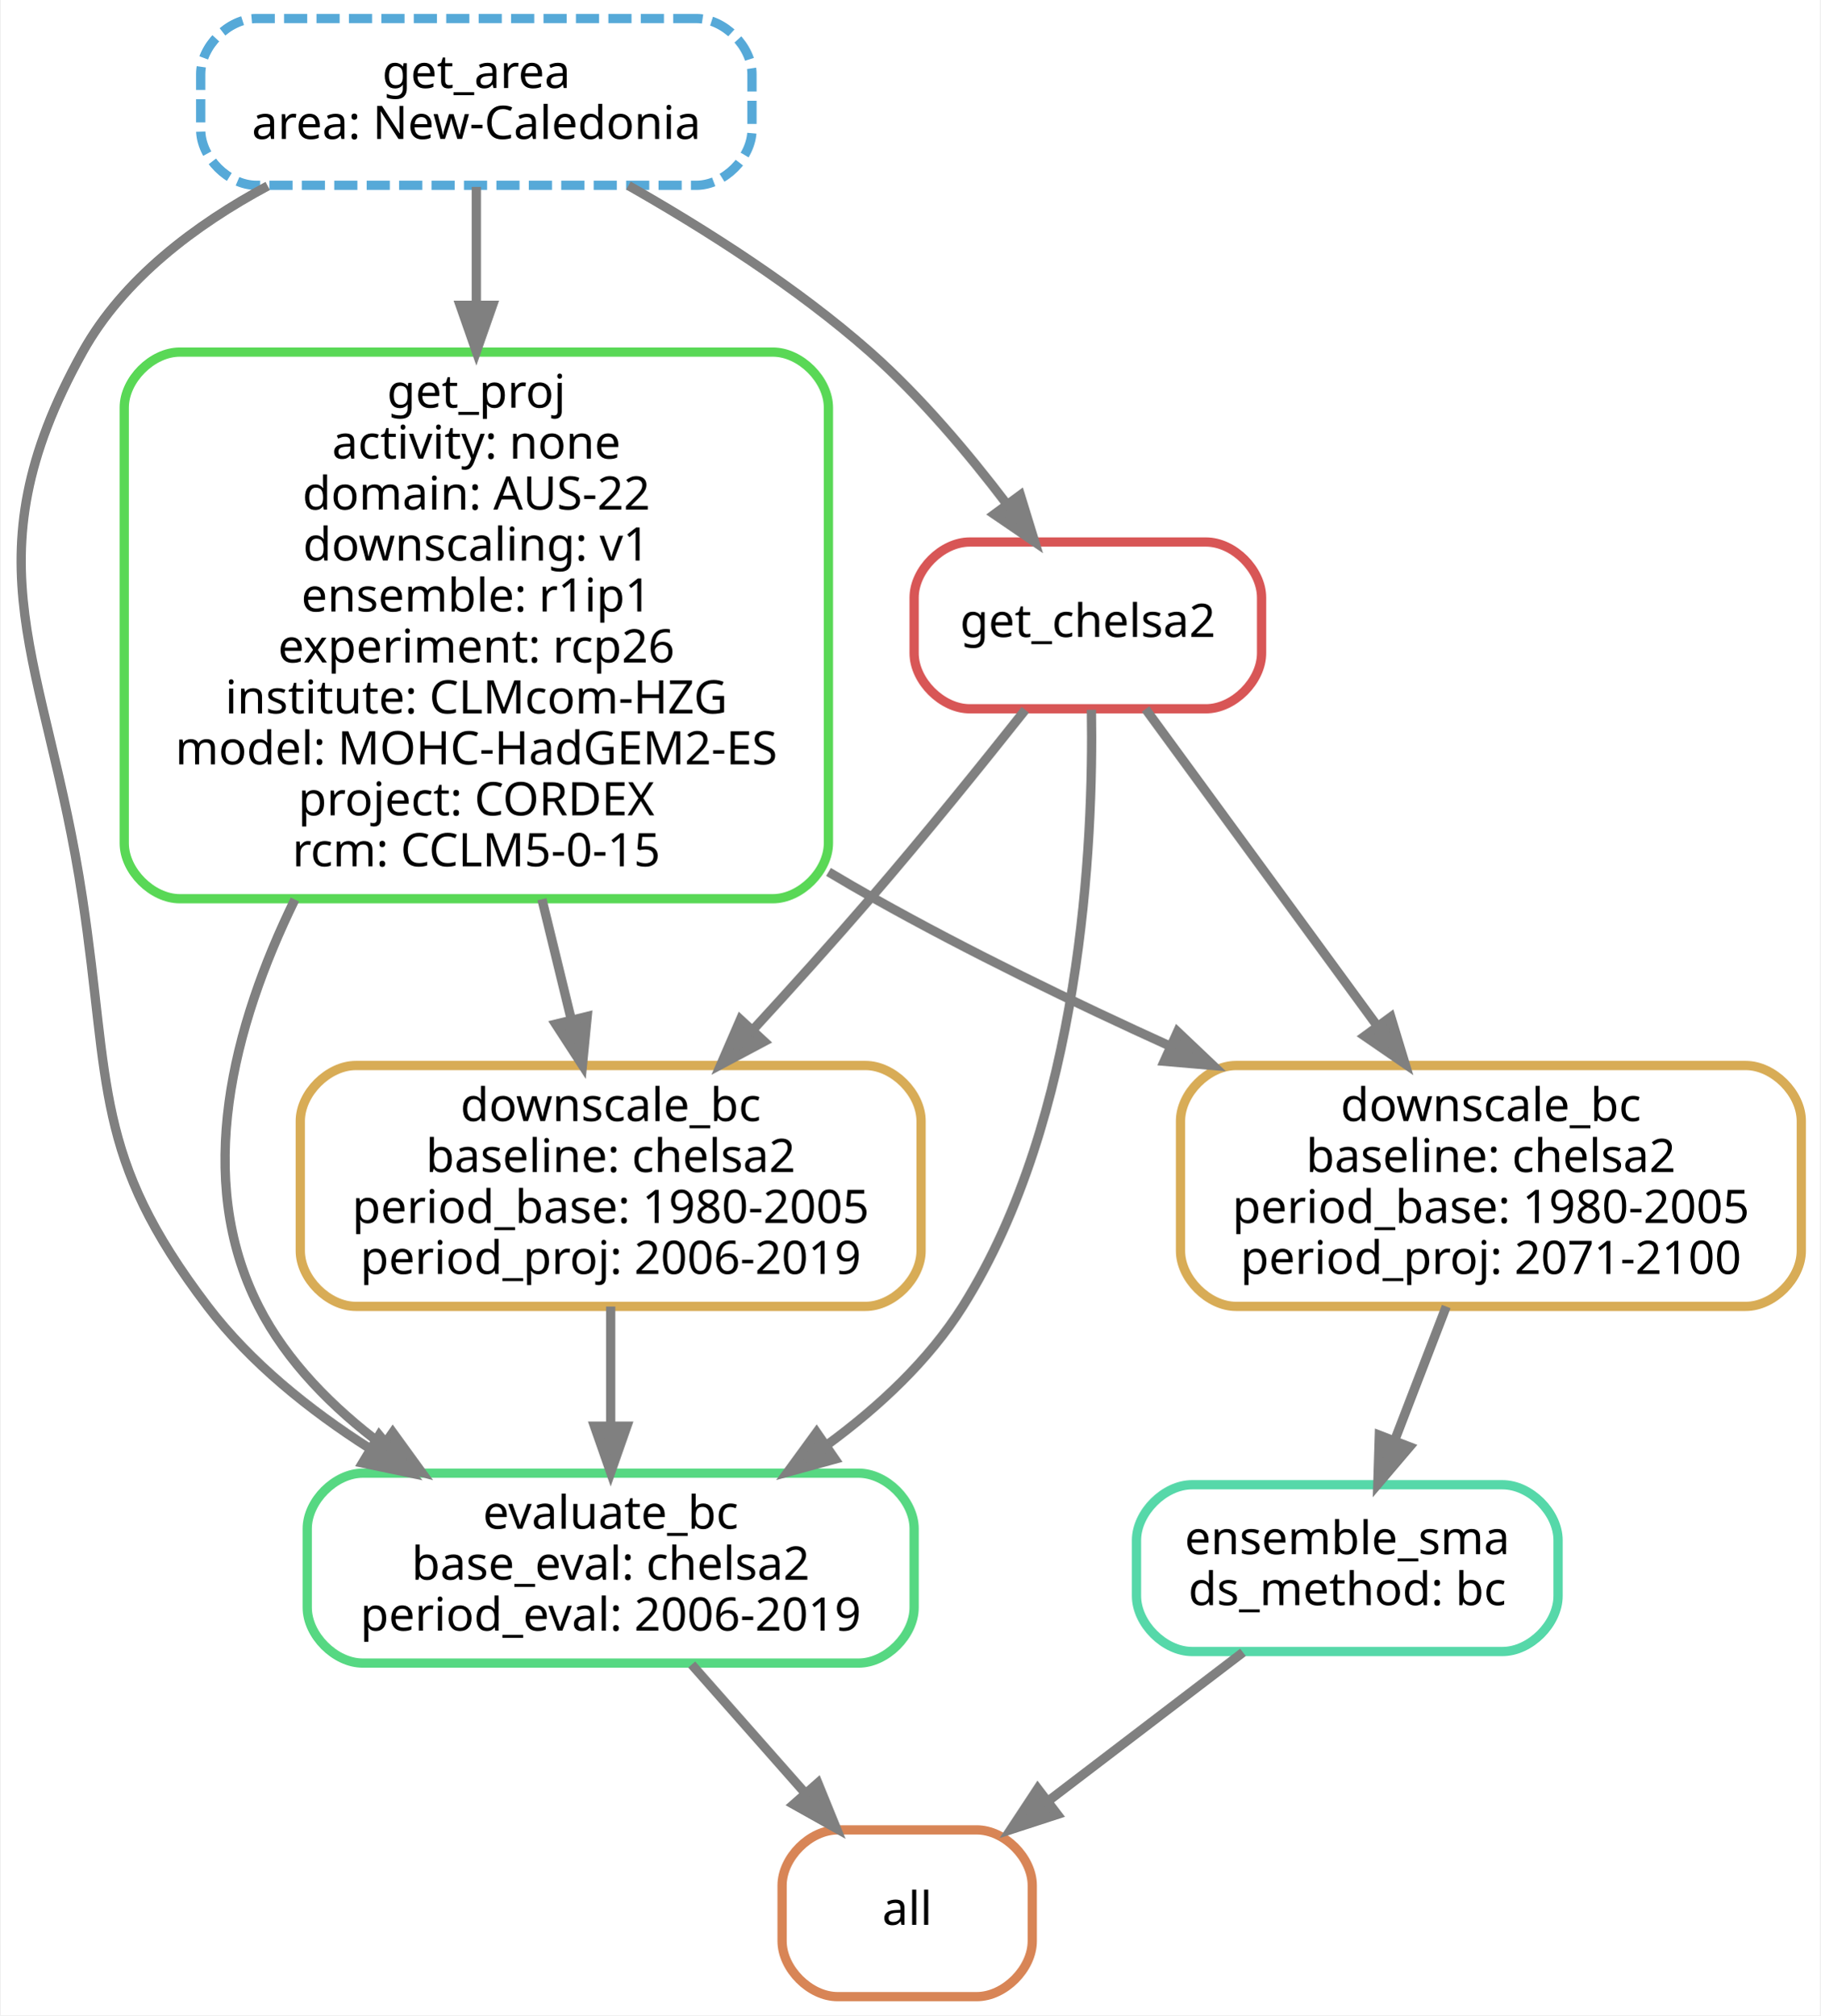
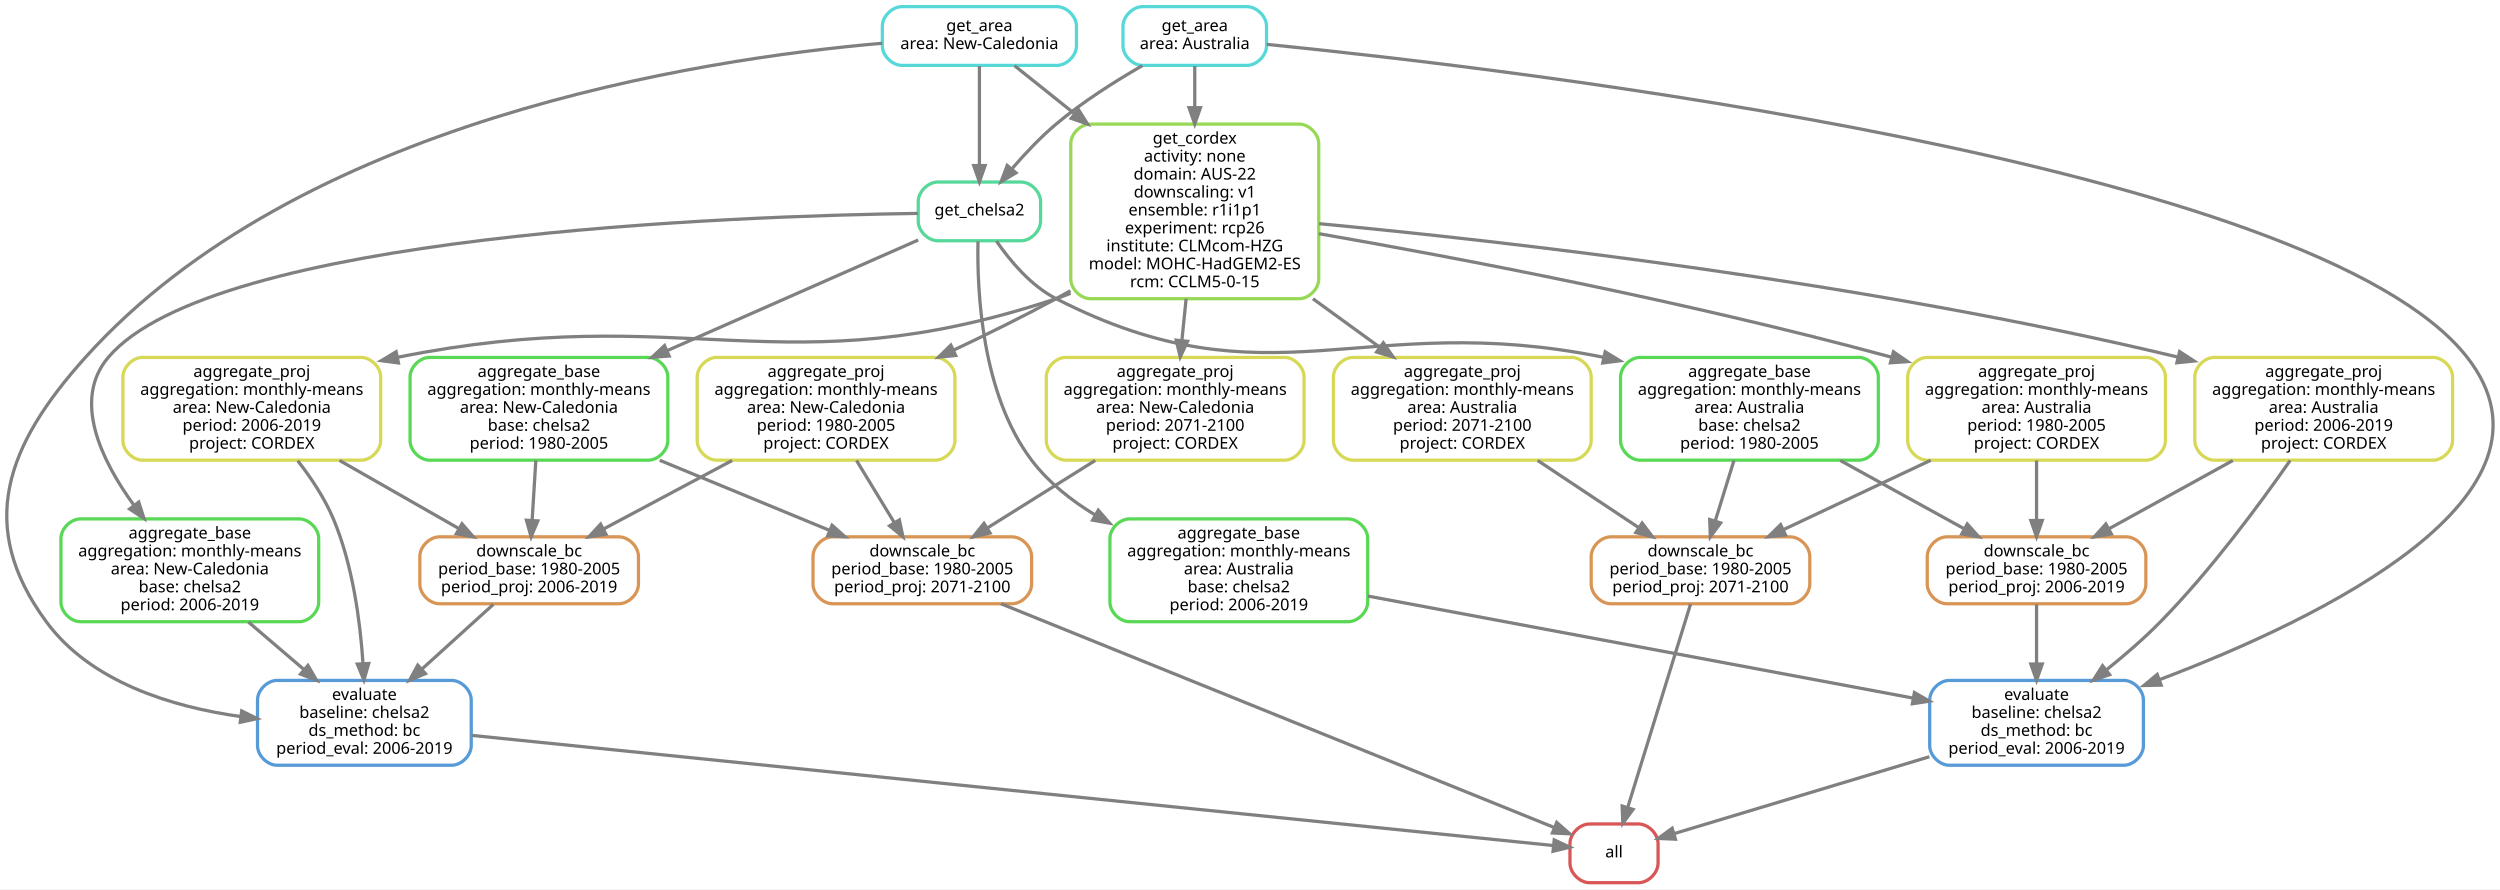
- <svg xmlns="http://www.w3.org/2000/svg" width="393pt" height="435pt" viewBox="0.00 0.00 392.63 435.00">
-   <g id="graph0" class="graph" transform="scale(1 1) rotate(0) translate(4 431)">
-     <polygon fill="white" stroke="transparent" points="-4,4 -4,-431 388.63,-431 388.63,4 -4,4" />
+ <svg xmlns="http://www.w3.org/2000/svg" width="1532pt" height="545pt" viewBox="0.00 0.00 1532.43 545.00">
+   <g id="graph0" class="graph" transform="scale(1 1) rotate(0) translate(4 541)">
+     <polygon fill="white" stroke="transparent" points="-4,4 -4,-541 1528.43,-541 1528.43,4 -4,4" />
    <g id="node1" class="node">
-       <path fill="none" stroke="#d88556" stroke-width="2" d="M206.63,-36C206.63,-36 176.63,-36 176.63,-36 170.63,-36 164.63,-30 164.63,-24 164.63,-24 164.63,-12 164.63,-12 164.63,-6 170.63,0 176.63,0 176.63,0 206.63,0 206.63,0 212.63,0 218.63,-6 218.63,-12 218.63,-12 218.63,-24 218.63,-24 218.63,-30 212.63,-36 206.63,-36" />
-       <text text-anchor="middle" x="191.63" y="-15.5" font-family="sans" font-size="10.00">all</text>
+       <path fill="none" stroke="#d85656" stroke-width="2" d="M1000.35,-36C1000.35,-36 970.35,-36 970.35,-36 964.35,-36 958.35,-30 958.35,-24 958.35,-24 958.35,-12 958.35,-12 958.35,-6 964.35,0 970.35,0 970.35,0 1000.35,0 1000.35,0 1006.35,0 1012.35,-6 1012.35,-12 1012.35,-12 1012.35,-24 1012.35,-24 1012.35,-30 1006.35,-36 1000.35,-36" />
+       <text text-anchor="middle" x="985.35" y="-15.5" font-family="sans" font-size="10.00">all</text>
    </g>
    <g id="node2" class="node">
-       <path fill="none" stroke="#56d882" stroke-width="2" d="M181.13,-113C181.13,-113 74.13,-113 74.13,-113 68.13,-113 62.13,-107 62.13,-101 62.13,-101 62.13,-84 62.13,-84 62.13,-78 68.13,-72 74.13,-72 74.13,-72 181.13,-72 181.13,-72 187.13,-72 193.13,-78 193.13,-84 193.13,-84 193.13,-101 193.13,-101 193.13,-107 187.13,-113 181.13,-113" />
-       <text text-anchor="middle" x="127.63" y="-101" font-family="sans" font-size="10.00">evaluate_bc</text>
-       <text text-anchor="middle" x="127.63" y="-90" font-family="sans" font-size="10.00">base_eval: chelsa2</text>
-       <text text-anchor="middle" x="127.63" y="-79" font-family="sans" font-size="10.00">period_eval: 2006-2019</text>
+       <path fill="none" stroke="#d89556" stroke-width="2" d="M616.35,-212C616.35,-212 506.35,-212 506.35,-212 500.35,-212 494.35,-206 494.35,-200 494.35,-200 494.35,-183 494.35,-183 494.35,-177 500.35,-171 506.35,-171 506.35,-171 616.35,-171 616.35,-171 622.35,-171 628.35,-177 628.35,-183 628.35,-183 628.35,-200 628.35,-200 628.35,-206 622.35,-212 616.35,-212" />
+       <text text-anchor="middle" x="561.35" y="-200" font-family="sans" font-size="10.00">downscale_bc</text>
+       <text text-anchor="middle" x="561.35" y="-189" font-family="sans" font-size="10.00">period_base: 1980-2005</text>
+       <text text-anchor="middle" x="561.35" y="-178" font-family="sans" font-size="10.00">period_proj: 2071-2100</text>
    </g>
    <g id="edge1" class="edge">
-       <path fill="none" stroke="grey" stroke-width="2" d="M145.12,-71.69C152.68,-63.13 161.6,-53.02 169.6,-43.95" />
-       <polygon fill="grey" stroke="grey" stroke-width="2" points="172.35,-46.13 176.34,-36.32 167.1,-41.5 172.35,-46.13" />
+       <path fill="none" stroke="grey" stroke-width="2" d="M609.58,-170.99C695.16,-136.38 871.79,-64.93 948.48,-33.92" />
+       <polygon fill="grey" stroke="grey" stroke-width="2" points="950.22,-36.98 958.18,-29.99 947.6,-30.5 950.22,-36.98" />
    </g>
    <g id="node3" class="node">
-       <path fill="none" stroke="#59d856" stroke-width="2" d="M162.63,-355C162.63,-355 34.63,-355 34.63,-355 28.63,-355 22.63,-349 22.63,-343 22.63,-343 22.63,-249 22.63,-249 22.63,-243 28.63,-237 34.63,-237 34.63,-237 162.63,-237 162.63,-237 168.63,-237 174.63,-243 174.63,-249 174.63,-249 174.63,-343 174.63,-343 174.63,-349 168.63,-355 162.63,-355" />
-       <text text-anchor="middle" x="98.63" y="-343" font-family="sans" font-size="10.00">get_proj</text>
-       <text text-anchor="middle" x="98.63" y="-332" font-family="sans" font-size="10.00">activity: none</text>
-       <text text-anchor="middle" x="98.63" y="-321" font-family="sans" font-size="10.00">domain: AUS-22</text>
-       <text text-anchor="middle" x="98.63" y="-310" font-family="sans" font-size="10.00">downscaling: v1</text>
-       <text text-anchor="middle" x="98.63" y="-299" font-family="sans" font-size="10.00">ensemble: r1ip1</text>
-       <text text-anchor="middle" x="98.63" y="-288" font-family="sans" font-size="10.00">experiment: rcp26</text>
-       <text text-anchor="middle" x="98.63" y="-277" font-family="sans" font-size="10.00">institute: CLMcom-HZG</text>
-       <text text-anchor="middle" x="98.63" y="-266" font-family="sans" font-size="10.00">model: MOHC-HadGEM2-ES</text>
-       <text text-anchor="middle" x="98.63" y="-255" font-family="sans" font-size="10.00">project: CORDEX</text>
-       <text text-anchor="middle" x="98.63" y="-244" font-family="sans" font-size="10.00">rcm: CCLM5-0-15</text>
+       <path fill="none" stroke="#d6d856" stroke-width="2" d="M783.35,-322C783.35,-322 649.35,-322 649.35,-322 643.35,-322 637.35,-316 637.35,-310 637.35,-310 637.35,-271 637.35,-271 637.35,-265 643.35,-259 649.35,-259 649.35,-259 783.35,-259 783.35,-259 789.35,-259 795.35,-265 795.35,-271 795.35,-271 795.35,-310 795.35,-310 795.35,-316 789.35,-322 783.35,-322" />
+       <text text-anchor="middle" x="716.35" y="-310" font-family="sans" font-size="10.00">aggregate_proj</text>
+       <text text-anchor="middle" x="716.35" y="-299" font-family="sans" font-size="10.00">aggregation: monthly-means</text>
+       <text text-anchor="middle" x="716.35" y="-288" font-family="sans" font-size="10.00">area: New-Caledonia</text>
+       <text text-anchor="middle" x="716.35" y="-277" font-family="sans" font-size="10.00">period: 2071-2100</text>
+       <text text-anchor="middle" x="716.35" y="-266" font-family="sans" font-size="10.00">project: CORDEX</text>
+     </g>
+     <g id="edge5" class="edge">
+       <path fill="none" stroke="grey" stroke-width="2" d="M667.31,-258.81C645.99,-245.46 621.33,-230.03 601.16,-217.41" />
+       <polygon fill="grey" stroke="grey" stroke-width="2" points="602.87,-214.35 592.53,-212.01 599.15,-220.28 602.87,-214.35" />
+     </g>
+     <g id="node4" class="node">
+       <path fill="none" stroke="#97d856" stroke-width="2" d="M792.35,-465C792.35,-465 664.35,-465 664.35,-465 658.35,-465 652.35,-459 652.35,-453 652.35,-453 652.35,-370 652.35,-370 652.35,-364 658.35,-358 664.35,-358 664.35,-358 792.35,-358 792.35,-358 798.35,-358 804.35,-364 804.35,-370 804.35,-370 804.35,-453 804.35,-453 804.35,-459 798.35,-465 792.35,-465" />
+       <text text-anchor="middle" x="728.35" y="-453" font-family="sans" font-size="10.00">get_cordex</text>
+       <text text-anchor="middle" x="728.35" y="-442" font-family="sans" font-size="10.00">activity: none</text>
+       <text text-anchor="middle" x="728.35" y="-431" font-family="sans" font-size="10.00">domain: AUS-22</text>
+       <text text-anchor="middle" x="728.35" y="-420" font-family="sans" font-size="10.00">downscaling: v1</text>
+       <text text-anchor="middle" x="728.35" y="-409" font-family="sans" font-size="10.00">ensemble: r1i1p1</text>
+       <text text-anchor="middle" x="728.35" y="-398" font-family="sans" font-size="10.00">experiment: rcp26</text>
+       <text text-anchor="middle" x="728.35" y="-387" font-family="sans" font-size="10.00">institute: CLMcom-HZG</text>
+       <text text-anchor="middle" x="728.35" y="-376" font-family="sans" font-size="10.00">model: MOHC-HadGEM2-ES</text>
+       <text text-anchor="middle" x="728.35" y="-365" font-family="sans" font-size="10.00">rcm: CCLM5-0-15</text>
+     </g>
+     <g id="edge8" class="edge">
+       <path fill="none" stroke="grey" stroke-width="2" d="M723.06,-357.96C722.19,-349.38 721.3,-340.6 720.47,-332.36" />
+       <polygon fill="grey" stroke="grey" stroke-width="2" points="723.94,-331.85 719.45,-322.25 716.98,-332.55 723.94,-331.85" />
+     </g>
+     <g id="node7" class="node">
+       <path fill="none" stroke="#d6d856" stroke-width="2" d="M569.35,-322C569.35,-322 435.35,-322 435.35,-322 429.35,-322 423.35,-316 423.35,-310 423.35,-310 423.35,-271 423.35,-271 423.35,-265 429.35,-259 435.35,-259 435.35,-259 569.35,-259 569.35,-259 575.35,-259 581.35,-265 581.35,-271 581.35,-271 581.35,-310 581.35,-310 581.35,-316 575.35,-322 569.35,-322" />
+       <text text-anchor="middle" x="502.35" y="-310" font-family="sans" font-size="10.00">aggregate_proj</text>
+       <text text-anchor="middle" x="502.35" y="-299" font-family="sans" font-size="10.00">aggregation: monthly-means</text>
+       <text text-anchor="middle" x="502.35" y="-288" font-family="sans" font-size="10.00">area: New-Caledonia</text>
+       <text text-anchor="middle" x="502.35" y="-277" font-family="sans" font-size="10.00">period: 1980-2005</text>
+       <text text-anchor="middle" x="502.35" y="-266" font-family="sans" font-size="10.00">project: CORDEX</text>
+     </g>
+     <g id="edge11" class="edge">
+       <path fill="none" stroke="grey" stroke-width="2" d="M652.14,-362.86C649.19,-361.2 646.25,-359.57 643.35,-358 623.25,-347.1 601.06,-336.15 580.34,-326.37" />
+       <polygon fill="grey" stroke="grey" stroke-width="2" points="581.8,-323.18 571.26,-322.11 578.83,-329.52 581.8,-323.18" />
+     </g>
+     <g id="node11" class="node">
+       <path fill="none" stroke="#d6d856" stroke-width="2" d="M959.35,-322C959.35,-322 825.35,-322 825.35,-322 819.35,-322 813.35,-316 813.35,-310 813.35,-310 813.35,-271 813.35,-271 813.35,-265 819.35,-259 825.35,-259 825.35,-259 959.35,-259 959.35,-259 965.35,-259 971.35,-265 971.35,-271 971.35,-271 971.35,-310 971.35,-310 971.35,-316 965.35,-322 959.35,-322" />
+       <text text-anchor="middle" x="892.35" y="-310" font-family="sans" font-size="10.00">aggregate_proj</text>
+       <text text-anchor="middle" x="892.35" y="-299" font-family="sans" font-size="10.00">aggregation: monthly-means</text>
+       <text text-anchor="middle" x="892.35" y="-288" font-family="sans" font-size="10.00">area: Australia</text>
+       <text text-anchor="middle" x="892.35" y="-277" font-family="sans" font-size="10.00">period: 2071-2100</text>
+       <text text-anchor="middle" x="892.35" y="-266" font-family="sans" font-size="10.00">project: CORDEX</text>
+     </g>
+     <g id="edge18" class="edge">
+       <path fill="none" stroke="grey" stroke-width="2" d="M800.76,-357.96C814.56,-347.95 828.72,-337.67 841.66,-328.28" />
+       <polygon fill="grey" stroke="grey" stroke-width="2" points="843.93,-330.96 849.97,-322.25 839.82,-325.29 843.93,-330.96" />
+     </g>
+     <g id="node12" class="node">
+       <path fill="none" stroke="#d6d856" stroke-width="2" d="M1311.35,-322C1311.35,-322 1177.35,-322 1177.35,-322 1171.35,-322 1165.35,-316 1165.35,-310 1165.35,-310 1165.35,-271 1165.35,-271 1165.35,-265 1171.35,-259 1177.35,-259 1177.35,-259 1311.35,-259 1311.35,-259 1317.35,-259 1323.35,-265 1323.35,-271 1323.35,-271 1323.35,-310 1323.35,-310 1323.35,-316 1317.35,-322 1311.35,-322" />
+       <text text-anchor="middle" x="1244.35" y="-310" font-family="sans" font-size="10.00">aggregate_proj</text>
+       <text text-anchor="middle" x="1244.35" y="-299" font-family="sans" font-size="10.00">aggregation: monthly-means</text>
+       <text text-anchor="middle" x="1244.35" y="-288" font-family="sans" font-size="10.00">area: Australia</text>
+       <text text-anchor="middle" x="1244.35" y="-277" font-family="sans" font-size="10.00">period: 1980-2005</text>
+       <text text-anchor="middle" x="1244.35" y="-266" font-family="sans" font-size="10.00">project: CORDEX</text>
+     </g>
+     <g id="edge19" class="edge">
+       <path fill="none" stroke="grey" stroke-width="2" d="M804.44,-397.85C888.39,-383.19 1027.45,-356.88 1155.38,-322.15" />
+       <polygon fill="grey" stroke="grey" stroke-width="2" points="1156.63,-325.44 1165.35,-319.42 1154.78,-318.69 1156.63,-325.44" />
+     </g>
+     <g id="node15" class="node">
+       <path fill="none" stroke="#d6d856" stroke-width="2" d="M217.35,-322C217.35,-322 83.35,-322 83.35,-322 77.35,-322 71.35,-316 71.35,-310 71.35,-310 71.35,-271 71.35,-271 71.35,-265 77.35,-259 83.35,-259 83.35,-259 217.35,-259 217.35,-259 223.35,-259 229.35,-265 229.35,-271 229.35,-271 229.35,-310 229.35,-310 229.35,-316 223.35,-322 217.35,-322" />
+       <text text-anchor="middle" x="150.35" y="-310" font-family="sans" font-size="10.00">aggregate_proj</text>
+       <text text-anchor="middle" x="150.35" y="-299" font-family="sans" font-size="10.00">aggregation: monthly-means</text>
+       <text text-anchor="middle" x="150.35" y="-288" font-family="sans" font-size="10.00">area: New-Caledonia</text>
+       <text text-anchor="middle" x="150.35" y="-277" font-family="sans" font-size="10.00">period: 2006-2019</text>
+       <text text-anchor="middle" x="150.35" y="-266" font-family="sans" font-size="10.00">project: CORDEX</text>
+     </g>
+     <g id="edge25" class="edge">
+       <path fill="none" stroke="grey" stroke-width="2" d="M652.24,-361.3C649.28,-360.09 646.32,-358.98 643.35,-358 474.97,-302.02 417.14,-357.78 239.65,-322.05" />
+       <polygon fill="grey" stroke="grey" stroke-width="2" points="240.23,-318.6 229.73,-319.99 238.81,-325.45 240.23,-318.6" />
+     </g>
+     <g id="node19" class="node">
+       <path fill="none" stroke="#d6d856" stroke-width="2" d="M1487.35,-322C1487.35,-322 1353.35,-322 1353.35,-322 1347.35,-322 1341.35,-316 1341.35,-310 1341.35,-310 1341.35,-271 1341.35,-271 1341.35,-265 1347.35,-259 1353.35,-259 1353.35,-259 1487.35,-259 1487.35,-259 1493.35,-259 1499.35,-265 1499.35,-271 1499.35,-271 1499.35,-310 1499.35,-310 1499.35,-316 1493.35,-322 1487.35,-322" />
+       <text text-anchor="middle" x="1420.35" y="-310" font-family="sans" font-size="10.00">aggregate_proj</text>
+       <text text-anchor="middle" x="1420.35" y="-299" font-family="sans" font-size="10.00">aggregation: monthly-means</text>
+       <text text-anchor="middle" x="1420.35" y="-288" font-family="sans" font-size="10.00">area: Australia</text>
+       <text text-anchor="middle" x="1420.35" y="-277" font-family="sans" font-size="10.00">period: 2006-2019</text>
+       <text text-anchor="middle" x="1420.35" y="-266" font-family="sans" font-size="10.00">project: CORDEX</text>
+     </g>
+     <g id="edge34" class="edge">
+       <path fill="none" stroke="grey" stroke-width="2" d="M804.56,-403.97C918.07,-393.23 1138.03,-368.48 1331.17,-322.14" />
+       <polygon fill="grey" stroke="grey" stroke-width="2" points="1332.03,-325.54 1340.93,-319.78 1330.39,-318.73 1332.03,-325.54" />
+     </g>
+     <g id="node5" class="node">
+       <path fill="none" stroke="#56d8d8" stroke-width="2" d="M643.85,-537C643.85,-537 548.85,-537 548.85,-537 542.85,-537 536.85,-531 536.85,-525 536.85,-525 536.85,-513 536.85,-513 536.85,-507 542.85,-501 548.85,-501 548.85,-501 643.85,-501 643.85,-501 649.85,-501 655.85,-507 655.85,-513 655.85,-513 655.85,-525 655.85,-525 655.85,-531 649.85,-537 643.85,-537" />
+       <text text-anchor="middle" x="596.35" y="-522" font-family="sans" font-size="10.00">get_area</text>
+       <text text-anchor="middle" x="596.35" y="-511" font-family="sans" font-size="10.00">area: New-Caledonia</text>
+     </g>
+     <g id="edge9" class="edge">
+       <path fill="none" stroke="grey" stroke-width="2" d="M617.86,-500.81C628.18,-492.57 641.21,-482.15 654.68,-471.38" />
+       <polygon fill="grey" stroke="grey" stroke-width="2" points="657.02,-473.99 662.65,-465.02 652.65,-468.52 657.02,-473.99" />
+     </g>
+     <g id="node9" class="node">
+       <path fill="none" stroke="#56d89a" stroke-width="2" d="M621.85,-429.5C621.85,-429.5 570.85,-429.5 570.85,-429.5 564.85,-429.5 558.85,-423.5 558.85,-417.5 558.85,-417.5 558.85,-405.5 558.85,-405.5 558.85,-399.5 564.85,-393.5 570.85,-393.5 570.85,-393.5 621.85,-393.5 621.85,-393.5 627.85,-393.5 633.85,-399.5 633.85,-405.5 633.85,-405.5 633.85,-417.5 633.85,-417.5 633.85,-423.5 627.85,-429.5 621.85,-429.5" />
+       <text text-anchor="middle" x="596.35" y="-409" font-family="sans" font-size="10.00">get_chelsa2</text>
+     </g>
+     <g id="edge13" class="edge">
+       <path fill="none" stroke="grey" stroke-width="2" d="M596.35,-500.58C596.35,-484.06 596.35,-459 596.35,-439.82" />
+       <polygon fill="grey" stroke="grey" stroke-width="2" points="599.85,-439.6 596.35,-429.6 592.85,-439.6 599.85,-439.6" />
+     </g>
+     <g id="node14" class="node">
+       <path fill="none" stroke="#569ad8" stroke-width="2" d="M272.85,-124C272.85,-124 165.85,-124 165.85,-124 159.85,-124 153.85,-118 153.85,-112 153.85,-112 153.85,-84 153.85,-84 153.85,-78 159.85,-72 165.85,-72 165.85,-72 272.85,-72 272.85,-72 278.85,-72 284.85,-78 284.85,-84 284.85,-84 284.85,-112 284.85,-112 284.85,-118 278.85,-124 272.85,-124" />
+       <text text-anchor="middle" x="219.35" y="-112" font-family="sans" font-size="10.00">evaluate</text>
+       <text text-anchor="middle" x="219.35" y="-101" font-family="sans" font-size="10.00">baseline: chelsa2</text>
+       <text text-anchor="middle" x="219.35" y="-90" font-family="sans" font-size="10.00">ds_method: bc</text>
+       <text text-anchor="middle" x="219.35" y="-79" font-family="sans" font-size="10.00">period_eval: 2006-2019</text>
+     </g>
+     <g id="edge24" class="edge">
+       <path fill="none" stroke="grey" stroke-width="2" d="M536.82,-514.57C424.01,-504.76 178.77,-466.98 48.35,-322 -0.32,-267.89 -18.75,-218.65 24.35,-160 51.58,-122.95 101.22,-107.78 143.6,-101.83" />
+       <polygon fill="grey" stroke="grey" stroke-width="2" points="144.15,-105.29 153.64,-100.58 143.28,-98.35 144.15,-105.29" />
+     </g>
+     <g id="node6" class="node">
+       <path fill="none" stroke="#56d8d8" stroke-width="2" d="M760.35,-537C760.35,-537 696.35,-537 696.35,-537 690.35,-537 684.35,-531 684.35,-525 684.35,-525 684.35,-513 684.35,-513 684.35,-507 690.35,-501 696.35,-501 696.35,-501 760.35,-501 760.35,-501 766.35,-501 772.35,-507 772.35,-513 772.35,-513 772.35,-525 772.35,-525 772.35,-531 766.35,-537 760.35,-537" />
+       <text text-anchor="middle" x="728.35" y="-522" font-family="sans" font-size="10.00">get_area</text>
+       <text text-anchor="middle" x="728.35" y="-511" font-family="sans" font-size="10.00">area: Australia</text>
+     </g>
+     <g id="edge10" class="edge">
+       <path fill="none" stroke="grey" stroke-width="2" d="M728.35,-500.58C728.35,-493.36 728.35,-484.5 728.35,-475.22" />
+       <polygon fill="grey" stroke="grey" stroke-width="2" points="731.85,-475.04 728.35,-465.04 724.85,-475.04 731.85,-475.04" />
+     </g>
+     <g id="edge14" class="edge">
+       <path fill="none" stroke="grey" stroke-width="2" d="M696.22,-500.86C679.66,-491.33 659.59,-478.65 643.35,-465 633.65,-456.84 624.1,-446.68 616.17,-437.48" />
+       <polygon fill="grey" stroke="grey" stroke-width="2" points="618.76,-435.13 609.65,-429.72 613.4,-439.63 618.76,-435.13" />
+     </g>
+     <g id="node18" class="node">
+       <path fill="none" stroke="#569ad8" stroke-width="2" d="M1297.85,-124C1297.85,-124 1190.85,-124 1190.85,-124 1184.85,-124 1178.85,-118 1178.85,-112 1178.85,-112 1178.85,-84 1178.85,-84 1178.85,-78 1184.85,-72 1190.85,-72 1190.85,-72 1297.85,-72 1297.85,-72 1303.85,-72 1309.85,-78 1309.85,-84 1309.85,-84 1309.85,-112 1309.85,-112 1309.85,-118 1303.85,-124 1297.85,-124" />
+       <text text-anchor="middle" x="1244.35" y="-112" font-family="sans" font-size="10.00">evaluate</text>
+       <text text-anchor="middle" x="1244.35" y="-101" font-family="sans" font-size="10.00">baseline: chelsa2</text>
+       <text text-anchor="middle" x="1244.35" y="-90" font-family="sans" font-size="10.00">ds_method: bc</text>
+       <text text-anchor="middle" x="1244.35" y="-79" font-family="sans" font-size="10.00">period_eval: 2006-2019</text>
+     </g>
+     <g id="edge33" class="edge">
+       <path fill="none" stroke="grey" stroke-width="2" d="M772.48,-513.88C923.51,-498.76 1415.57,-440.98 1508.35,-322 1574.38,-237.32 1419.05,-162.05 1319.6,-124.42" />
+       <polygon fill="grey" stroke="grey" stroke-width="2" points="1320.75,-121.11 1310.16,-120.89 1318.3,-127.67 1320.75,-121.11" />
+     </g>
+     <g id="edge6" class="edge">
+       <path fill="none" stroke="grey" stroke-width="2" d="M521.02,-258.81C528.45,-246.6 536.93,-232.65 544.2,-220.7" />
+       <polygon fill="grey" stroke="grey" stroke-width="2" points="547.28,-222.38 549.48,-212.01 541.3,-218.74 547.28,-222.38" />
+     </g>
+     <g id="node17" class="node">
+       <path fill="none" stroke="#d89556" stroke-width="2" d="M375.35,-212C375.35,-212 265.35,-212 265.35,-212 259.35,-212 253.35,-206 253.35,-200 253.35,-200 253.35,-183 253.35,-183 253.35,-177 259.35,-171 265.35,-171 265.35,-171 375.35,-171 375.35,-171 381.35,-171 387.35,-177 387.35,-183 387.35,-183 387.35,-200 387.35,-200 387.35,-206 381.35,-212 375.35,-212" />
+       <text text-anchor="middle" x="320.35" y="-200" font-family="sans" font-size="10.00">downscale_bc</text>
+       <text text-anchor="middle" x="320.35" y="-189" font-family="sans" font-size="10.00">period_base: 1980-2005</text>
+       <text text-anchor="middle" x="320.35" y="-178" font-family="sans" font-size="10.00">period_proj: 2006-2019</text>
+     </g>
+     <g id="edge28" class="edge">
+       <path fill="none" stroke="grey" stroke-width="2" d="M444.77,-258.81C419.28,-245.22 389.73,-229.48 365.83,-216.74" />
+       <polygon fill="grey" stroke="grey" stroke-width="2" points="367.44,-213.63 356.96,-212.01 364.14,-219.8 367.44,-213.63" />
+     </g>
+     <g id="node8" class="node">
+       <path fill="none" stroke="#59d856" stroke-width="2" d="M393.35,-322C393.35,-322 259.35,-322 259.35,-322 253.35,-322 247.35,-316 247.35,-310 247.35,-310 247.35,-271 247.35,-271 247.35,-265 253.35,-259 259.35,-259 259.35,-259 393.35,-259 393.35,-259 399.35,-259 405.35,-265 405.35,-271 405.35,-271 405.35,-310 405.35,-310 405.35,-316 399.35,-322 393.35,-322" />
+       <text text-anchor="middle" x="326.35" y="-310" font-family="sans" font-size="10.00">aggregate_base</text>
+       <text text-anchor="middle" x="326.35" y="-299" font-family="sans" font-size="10.00">aggregation: monthly-means</text>
+       <text text-anchor="middle" x="326.35" y="-288" font-family="sans" font-size="10.00">area: New-Caledonia</text>
+       <text text-anchor="middle" x="326.35" y="-277" font-family="sans" font-size="10.00">base: chelsa2</text>
+       <text text-anchor="middle" x="326.35" y="-266" font-family="sans" font-size="10.00">period: 1980-2005</text>
+     </g>
+     <g id="edge7" class="edge">
+       <path fill="none" stroke="grey" stroke-width="2" d="M400.39,-258.94C434.04,-245.05 473.23,-228.88 504.51,-215.96" />
+       <polygon fill="grey" stroke="grey" stroke-width="2" points="506.04,-219.12 513.95,-212.07 503.37,-212.65 506.04,-219.12" />
+     </g>
+     <g id="edge29" class="edge">
+       <path fill="none" stroke="grey" stroke-width="2" d="M324.45,-258.81C323.73,-247.08 322.9,-233.74 322.18,-222.11" />
+       <polygon fill="grey" stroke="grey" stroke-width="2" points="325.67,-221.78 321.56,-212.01 318.68,-222.21 325.67,-221.78" />
+     </g>
+     <g id="edge12" class="edge">
+       <path fill="none" stroke="grey" stroke-width="2" d="M558.81,-393.95C519.18,-376.49 455.57,-348.45 404.9,-326.12" />
+       <polygon fill="grey" stroke="grey" stroke-width="2" points="406.16,-322.85 395.59,-322.02 403.33,-329.25 406.16,-322.85" />
+     </g>
+     <g id="node13" class="node">
+       <path fill="none" stroke="#59d856" stroke-width="2" d="M1135.35,-322C1135.35,-322 1001.35,-322 1001.35,-322 995.35,-322 989.35,-316 989.35,-310 989.35,-310 989.35,-271 989.35,-271 989.35,-265 995.35,-259 1001.35,-259 1001.35,-259 1135.35,-259 1135.35,-259 1141.35,-259 1147.35,-265 1147.35,-271 1147.35,-271 1147.35,-310 1147.35,-310 1147.35,-316 1141.35,-322 1135.35,-322" />
+       <text text-anchor="middle" x="1068.35" y="-310" font-family="sans" font-size="10.00">aggregate_base</text>
+       <text text-anchor="middle" x="1068.35" y="-299" font-family="sans" font-size="10.00">aggregation: monthly-means</text>
+       <text text-anchor="middle" x="1068.35" y="-288" font-family="sans" font-size="10.00">area: Australia</text>
+       <text text-anchor="middle" x="1068.35" y="-277" font-family="sans" font-size="10.00">base: chelsa2</text>
+       <text text-anchor="middle" x="1068.35" y="-266" font-family="sans" font-size="10.00">period: 1980-2005</text>
+     </g>
+     <g id="edge20" class="edge">
+       <path fill="none" stroke="grey" stroke-width="2" d="M606.82,-393.25C615.12,-381.21 627.89,-365.92 643.35,-358 774.53,-290.79 830.91,-352.12 979.07,-322.04" />
+       <polygon fill="grey" stroke="grey" stroke-width="2" points="979.92,-325.44 988.96,-319.92 978.45,-318.59 979.92,-325.44" />
+     </g>
+     <g id="node16" class="node">
+       <path fill="none" stroke="#59d856" stroke-width="2" d="M179.35,-223C179.35,-223 45.35,-223 45.35,-223 39.35,-223 33.35,-217 33.35,-211 33.35,-211 33.35,-172 33.35,-172 33.35,-166 39.35,-160 45.35,-160 45.35,-160 179.35,-160 179.35,-160 185.35,-160 191.35,-166 191.35,-172 191.35,-172 191.35,-211 191.35,-211 191.35,-217 185.35,-223 179.35,-223" />
+       <text text-anchor="middle" x="112.35" y="-211" font-family="sans" font-size="10.00">aggregate_base</text>
+       <text text-anchor="middle" x="112.35" y="-200" font-family="sans" font-size="10.00">aggregation: monthly-means</text>
+       <text text-anchor="middle" x="112.35" y="-189" font-family="sans" font-size="10.00">area: New-Caledonia</text>
+       <text text-anchor="middle" x="112.35" y="-178" font-family="sans" font-size="10.00">base: chelsa2</text>
+       <text text-anchor="middle" x="112.35" y="-167" font-family="sans" font-size="10.00">period: 2006-2019</text>
+     </g>
+     <g id="edge26" class="edge">
+       <path fill="none" stroke="grey" stroke-width="2" d="M558.6,-410.27C447.66,-408.71 126.47,-397.62 62.35,-322 40.32,-296.01 57.87,-259.23 78,-231.51" />
+       <polygon fill="grey" stroke="grey" stroke-width="2" points="81.04,-233.3 84.3,-223.22 75.46,-229.07 81.04,-233.3" />
+     </g>
+     <g id="node20" class="node">
+       <path fill="none" stroke="#59d856" stroke-width="2" d="M822.35,-223C822.35,-223 688.35,-223 688.35,-223 682.35,-223 676.35,-217 676.35,-211 676.35,-211 676.35,-172 676.35,-172 676.35,-166 682.35,-160 688.35,-160 688.35,-160 822.35,-160 822.35,-160 828.35,-160 834.35,-166 834.35,-172 834.35,-172 834.35,-211 834.35,-211 834.35,-217 828.35,-223 822.35,-223" />
+       <text text-anchor="middle" x="755.35" y="-211" font-family="sans" font-size="10.00">aggregate_base</text>
+       <text text-anchor="middle" x="755.35" y="-200" font-family="sans" font-size="10.00">aggregation: monthly-means</text>
+       <text text-anchor="middle" x="755.35" y="-189" font-family="sans" font-size="10.00">area: Australia</text>
+       <text text-anchor="middle" x="755.35" y="-178" font-family="sans" font-size="10.00">base: chelsa2</text>
+       <text text-anchor="middle" x="755.35" y="-167" font-family="sans" font-size="10.00">period: 2006-2019</text>
+     </g>
+     <g id="edge35" class="edge">
+       <path fill="none" stroke="grey" stroke-width="2" d="M595.48,-393.12C594.85,-362.78 597.67,-299.5 628.35,-259 638.65,-245.4 652.54,-234.32 667.36,-225.38" />
+       <polygon fill="grey" stroke="grey" stroke-width="2" points="669.22,-228.35 676.18,-220.36 665.75,-222.26 669.22,-228.35" />
+     </g>
+     <g id="node10" class="node">
+       <path fill="none" stroke="#d89556" stroke-width="2" d="M1093.35,-212C1093.35,-212 983.35,-212 983.35,-212 977.35,-212 971.35,-206 971.35,-200 971.35,-200 971.35,-183 971.35,-183 971.35,-177 977.35,-171 983.35,-171 983.35,-171 1093.35,-171 1093.35,-171 1099.35,-171 1105.35,-177 1105.35,-183 1105.35,-183 1105.35,-200 1105.35,-200 1105.35,-206 1099.35,-212 1093.35,-212" />
+       <text text-anchor="middle" x="1038.35" y="-200" font-family="sans" font-size="10.00">downscale_bc</text>
+       <text text-anchor="middle" x="1038.35" y="-189" font-family="sans" font-size="10.00">period_base: 1980-2005</text>
+       <text text-anchor="middle" x="1038.35" y="-178" font-family="sans" font-size="10.00">period_proj: 2071-2100</text>
+     </g>
+     <g id="edge2" class="edge">
+       <path fill="none" stroke="grey" stroke-width="2" d="M1032.27,-170.83C1022.81,-140.21 1004.54,-81.07 993.8,-46.33" />
+       <polygon fill="grey" stroke="grey" stroke-width="2" points="997.02,-44.91 990.73,-36.39 990.34,-46.98 997.02,-44.91" />
+     </g>
+     <g id="edge15" class="edge">
+       <path fill="none" stroke="grey" stroke-width="2" d="M938.55,-258.81C958.54,-245.52 981.65,-230.17 1000.6,-217.58" />
+       <polygon fill="grey" stroke="grey" stroke-width="2" points="1002.59,-220.46 1008.98,-212.01 998.72,-214.63 1002.59,-220.46" />
+     </g>
+     <g id="edge16" class="edge">
+       <path fill="none" stroke="grey" stroke-width="2" d="M1179.46,-258.94C1150.34,-245.23 1116.49,-229.29 1089.25,-216.47" />
+       <polygon fill="grey" stroke="grey" stroke-width="2" points="1090.45,-213.16 1079.91,-212.07 1087.46,-219.49 1090.45,-213.16" />
+     </g>
+     <g id="node21" class="node">
+       <path fill="none" stroke="#d89556" stroke-width="2" d="M1299.35,-212C1299.35,-212 1189.35,-212 1189.35,-212 1183.35,-212 1177.35,-206 1177.35,-200 1177.35,-200 1177.35,-183 1177.35,-183 1177.35,-177 1183.35,-171 1189.35,-171 1189.35,-171 1299.35,-171 1299.35,-171 1305.35,-171 1311.35,-177 1311.35,-183 1311.35,-183 1311.35,-200 1311.35,-200 1311.35,-206 1305.35,-212 1299.35,-212" />
+       <text text-anchor="middle" x="1244.35" y="-200" font-family="sans" font-size="10.00">downscale_bc</text>
+       <text text-anchor="middle" x="1244.35" y="-189" font-family="sans" font-size="10.00">period_base: 1980-2005</text>
+       <text text-anchor="middle" x="1244.35" y="-178" font-family="sans" font-size="10.00">period_proj: 2006-2019</text>
+     </g>
+     <g id="edge37" class="edge">
+       <path fill="none" stroke="grey" stroke-width="2" d="M1244.35,-258.81C1244.35,-247.08 1244.35,-233.74 1244.35,-222.11" />
+       <polygon fill="grey" stroke="grey" stroke-width="2" points="1247.85,-222.01 1244.35,-212.01 1240.85,-222.01 1247.85,-222.01" />
+     </g>
+     <g id="edge17" class="edge">
+       <path fill="none" stroke="grey" stroke-width="2" d="M1058.86,-258.81C1055.2,-246.96 1051.02,-233.47 1047.4,-221.76" />
+       <polygon fill="grey" stroke="grey" stroke-width="2" points="1050.69,-220.53 1044.39,-212.01 1044,-222.6 1050.69,-220.53" />
+     </g>
+     <g id="edge38" class="edge">
+       <path fill="none" stroke="grey" stroke-width="2" d="M1124.04,-258.81C1148.58,-245.28 1177.01,-229.62 1200.07,-216.91" />
+       <polygon fill="grey" stroke="grey" stroke-width="2" points="1201.88,-219.9 1208.95,-212.01 1198.5,-213.77 1201.88,-219.9" />
    </g>
    <g id="edge3" class="edge">
-       <path fill="none" stroke="grey" stroke-width="2" d="M59.46,-236.83C46.05,-209.38 37.58,-176.66 51.63,-149 57.7,-137.04 67.69,-127.05 78.47,-118.99" />
-       <polygon fill="grey" stroke="grey" stroke-width="2" points="80.59,-121.78 86.81,-113.2 76.6,-116.03 80.59,-121.78" />
-     </g>
-     <g id="node6" class="node">
-       <path fill="none" stroke="#d8ac56" stroke-width="2" d="M182.63,-201C182.63,-201 72.63,-201 72.63,-201 66.63,-201 60.63,-195 60.63,-189 60.63,-189 60.63,-161 60.63,-161 60.63,-155 66.63,-149 72.63,-149 72.63,-149 182.63,-149 182.63,-149 188.63,-149 194.63,-155 194.63,-161 194.63,-161 194.63,-189 194.63,-189 194.63,-195 188.63,-201 182.63,-201" />
-       <text text-anchor="middle" x="127.63" y="-189" font-family="sans" font-size="10.00">downscale_bc</text>
-       <text text-anchor="middle" x="127.63" y="-178" font-family="sans" font-size="10.00">baseline: chelsa2</text>
-       <text text-anchor="middle" x="127.63" y="-167" font-family="sans" font-size="10.00">period_base: 1980-2005</text>
-       <text text-anchor="middle" x="127.63" y="-156" font-family="sans" font-size="10.00">period_proj: 2006-2019</text>
-     </g>
-     <g id="edge9" class="edge">
-       <path fill="none" stroke="grey" stroke-width="2" d="M112.79,-236.89C114.95,-228.02 117.13,-219.1 119.12,-210.93" />
-       <polygon fill="grey" stroke="grey" stroke-width="2" points="122.56,-211.59 121.53,-201.04 115.76,-209.93 122.56,-211.59" />
-     </g>
-     <g id="node8" class="node">
-       <path fill="none" stroke="#d8ac56" stroke-width="2" d="M372.63,-201C372.63,-201 262.63,-201 262.63,-201 256.63,-201 250.63,-195 250.63,-189 250.63,-189 250.63,-161 250.63,-161 250.63,-155 256.63,-149 262.63,-149 262.63,-149 372.63,-149 372.63,-149 378.63,-149 384.63,-155 384.63,-161 384.63,-161 384.63,-189 384.63,-189 384.63,-195 378.63,-201 372.63,-201" />
-       <text text-anchor="middle" x="317.63" y="-189" font-family="sans" font-size="10.00">downscale_bc</text>
-       <text text-anchor="middle" x="317.63" y="-178" font-family="sans" font-size="10.00">baseline: chelsa2</text>
-       <text text-anchor="middle" x="317.63" y="-167" font-family="sans" font-size="10.00">period_base: 1980-2005</text>
-       <text text-anchor="middle" x="317.63" y="-156" font-family="sans" font-size="10.00">period_proj: 2071-2100</text>
-     </g>
-     <g id="edge12" class="edge">
-       <path fill="none" stroke="grey" stroke-width="2" d="M174.65,-242.79C178,-240.79 181.33,-238.85 184.63,-237 204.89,-225.62 227.65,-214.59 248.54,-205.11" />
-       <polygon fill="grey" stroke="grey" stroke-width="2" points="249.99,-208.29 257.67,-201 247.12,-201.91 249.99,-208.29" />
-     </g>
-     <g id="node4" class="node">
-       <path fill="none" stroke="#56a9d8" stroke-width="2" stroke-dasharray="5,2" d="M146.13,-427C146.13,-427 51.13,-427 51.13,-427 45.13,-427 39.13,-421 39.13,-415 39.13,-415 39.13,-403 39.13,-403 39.13,-397 45.13,-391 51.13,-391 51.13,-391 146.13,-391 146.13,-391 152.13,-391 158.13,-397 158.13,-403 158.13,-403 158.13,-415 158.13,-415 158.13,-421 152.13,-427 146.13,-427" />
-       <text text-anchor="middle" x="98.63" y="-412" font-family="sans" font-size="10.00">get_area</text>
-       <text text-anchor="middle" x="98.63" y="-401" font-family="sans" font-size="10.00">area: New-Caledonia</text>
-     </g>
-     <g id="edge6" class="edge">
-       <path fill="none" stroke="grey" stroke-width="2" d="M53.6,-390.86C38.08,-382.53 22.41,-370.81 13.63,-355 -11.82,-309.14 5.85,-288.86 13.63,-237 19.7,-196.54 15.86,-181.56 40.63,-149 49.88,-136.84 62.63,-126.61 75.52,-118.39" />
-       <polygon fill="grey" stroke="grey" stroke-width="2" points="77.67,-121.19 84.42,-113.02 74.05,-115.19 77.67,-121.19" />
-     </g>
-     <g id="edge7" class="edge">
-       <path fill="none" stroke="grey" stroke-width="2" d="M98.63,-390.66C98.63,-383.49 98.63,-374.68 98.63,-365.36" />
-       <polygon fill="grey" stroke="grey" stroke-width="2" points="102.13,-365.1 98.63,-355.1 95.13,-365.1 102.13,-365.1" />
-     </g>
-     <g id="node5" class="node">
-       <path fill="none" stroke="#d85656" stroke-width="2" d="M256.13,-314C256.13,-314 205.13,-314 205.13,-314 199.13,-314 193.13,-308 193.13,-302 193.13,-302 193.13,-290 193.13,-290 193.13,-284 199.13,-278 205.13,-278 205.13,-278 256.13,-278 256.13,-278 262.13,-278 268.13,-284 268.13,-290 268.13,-290 268.13,-302 268.13,-302 268.13,-308 262.13,-314 256.13,-314" />
-       <text text-anchor="middle" x="230.63" y="-293.5" font-family="sans" font-size="10.00">get_chelsa2</text>
-     </g>
-     <g id="edge8" class="edge">
-       <path fill="none" stroke="grey" stroke-width="2" d="M131.46,-390.95C148.01,-381.54 167.86,-368.93 183.63,-355 194.51,-345.38 204.87,-333.08 213.08,-322.27" />
-       <polygon fill="grey" stroke="grey" stroke-width="2" points="216.06,-324.14 219.17,-314.01 210.42,-319.98 216.06,-324.14" />
+       <path fill="none" stroke="grey" stroke-width="2" d="M284.99,-90.32C440.28,-74.5 826.3,-35.2 947.99,-22.8" />
+       <polygon fill="grey" stroke="grey" stroke-width="2" points="948.68,-26.25 958.27,-21.76 947.97,-19.29 948.68,-26.25" />
+     </g>
+     <g id="edge21" class="edge">
+       <path fill="none" stroke="grey" stroke-width="2" d="M178.49,-258.68C186.77,-248.07 195.03,-235.65 200.35,-223 212.26,-194.72 216.81,-160.02 218.5,-134.52" />
+       <polygon fill="grey" stroke="grey" stroke-width="2" points="222.02,-134.38 219.07,-124.2 215.03,-134 222.02,-134.38" />
+     </g>
+     <g id="edge27" class="edge">
+       <path fill="none" stroke="grey" stroke-width="2" d="M204.14,-258.81C227.74,-245.34 255.06,-229.75 277.28,-217.07" />
+       <polygon fill="grey" stroke="grey" stroke-width="2" points="279.2,-220.01 286.16,-212.01 275.74,-213.93 279.2,-220.01" />
+     </g>
+     <g id="edge22" class="edge">
+       <path fill="none" stroke="grey" stroke-width="2" d="M148.28,-159.78C159.22,-150.42 171.27,-140.12 182.29,-130.7" />
+       <polygon fill="grey" stroke="grey" stroke-width="2" points="184.77,-133.18 190.1,-124.02 180.22,-127.86 184.77,-133.18" />
+     </g>
+     <g id="edge23" class="edge">
+       <path fill="none" stroke="grey" stroke-width="2" d="M298.44,-170.65C285.59,-159.01 269.07,-144.04 254.45,-130.79" />
+       <polygon fill="grey" stroke="grey" stroke-width="2" points="256.77,-128.17 247.01,-124.05 252.07,-133.36 256.77,-128.17" />
    </g>
    <g id="edge4" class="edge">
-       <path fill="none" stroke="grey" stroke-width="2" d="M231.4,-277.79C231.87,-248.9 229.29,-189.8 203.63,-149 196.28,-137.32 185.51,-127.3 174.37,-119.13" />
-       <polygon fill="grey" stroke="grey" stroke-width="2" points="176.05,-116.03 165.83,-113.23 172.08,-121.8 176.05,-116.03" />
-     </g>
-     <g id="edge10" class="edge">
-       <path fill="none" stroke="grey" stroke-width="2" d="M217.12,-277.77C207.87,-266.11 195.23,-250.44 183.63,-237 175.56,-227.65 166.6,-217.7 158.25,-208.61" />
-       <polygon fill="grey" stroke="grey" stroke-width="2" points="160.77,-206.18 151.42,-201.21 155.63,-210.93 160.77,-206.18" />
-     </g>
-     <g id="edge13" class="edge">
-       <path fill="none" stroke="grey" stroke-width="2" d="M243.09,-277.95C256.09,-260.17 276.81,-231.84 293.1,-209.55" />
-       <polygon fill="grey" stroke="grey" stroke-width="2" points="296.03,-211.48 299.11,-201.34 290.38,-207.34 296.03,-211.48" />
-     </g>
-     <g id="edge5" class="edge">
-       <path fill="none" stroke="grey" stroke-width="2" d="M127.63,-148.97C127.63,-140.86 127.63,-131.78 127.63,-123.35" />
-       <polygon fill="grey" stroke="grey" stroke-width="2" points="131.13,-123.15 127.63,-113.15 124.13,-123.15 131.13,-123.15" />
-     </g>
-     <g id="node7" class="node">
-       <path fill="none" stroke="#56d8a9" stroke-width="2" d="M320.13,-110.5C320.13,-110.5 253.13,-110.5 253.13,-110.5 247.13,-110.5 241.13,-104.5 241.13,-98.5 241.13,-98.5 241.13,-86.5 241.13,-86.5 241.13,-80.5 247.13,-74.5 253.13,-74.5 253.13,-74.5 320.13,-74.5 320.13,-74.5 326.13,-74.5 332.13,-80.5 332.13,-86.5 332.13,-86.5 332.13,-98.5 332.13,-98.5 332.13,-104.5 326.13,-110.5 320.13,-110.5" />
-       <text text-anchor="middle" x="286.63" y="-95.5" font-family="sans" font-size="10.00">ensemble_sma</text>
-       <text text-anchor="middle" x="286.63" y="-84.5" font-family="sans" font-size="10.00">ds_method: bc</text>
-     </g>
-     <g id="edge2" class="edge">
-       <path fill="none" stroke="grey" stroke-width="2" d="M264.12,-74.32C251.58,-64.75 235.79,-52.7 222.15,-42.29" />
-       <polygon fill="grey" stroke="grey" stroke-width="2" points="224.05,-39.34 213.98,-36.06 219.81,-44.91 224.05,-39.34" />
-     </g>
-     <g id="edge11" class="edge">
-       <path fill="none" stroke="grey" stroke-width="2" d="M307.99,-148.97C304.47,-139.82 300.47,-129.44 296.89,-120.15" />
-       <polygon fill="grey" stroke="grey" stroke-width="2" points="300.08,-118.68 293.22,-110.61 293.55,-121.2 300.08,-118.68" />
+       <path fill="none" stroke="grey" stroke-width="2" d="M1178.66,-77.22C1129.06,-62.28 1062.82,-42.33 1022.17,-30.09" />
+       <polygon fill="grey" stroke="grey" stroke-width="2" points="1022.99,-26.68 1012.41,-27.15 1020.98,-33.38 1022.99,-26.68" />
+     </g>
+     <g id="edge30" class="edge">
+       <path fill="none" stroke="grey" stroke-width="2" d="M1399.79,-258.81C1380.76,-231.48 1350.89,-191.12 1320.35,-160 1310.25,-149.7 1298.44,-139.49 1287.18,-130.46" />
+       <polygon fill="grey" stroke="grey" stroke-width="2" points="1289.14,-127.54 1279.12,-124.1 1284.8,-133.04 1289.14,-127.54" />
+     </g>
+     <g id="edge36" class="edge">
+       <path fill="none" stroke="grey" stroke-width="2" d="M1364.67,-258.81C1340.13,-245.28 1311.7,-229.62 1288.64,-216.91" />
+       <polygon fill="grey" stroke="grey" stroke-width="2" points="1290.21,-213.77 1279.76,-212.01 1286.83,-219.9 1290.21,-213.77" />
+     </g>
+     <g id="edge31" class="edge">
+       <path fill="none" stroke="grey" stroke-width="2" d="M834.46,-175.7C926.69,-158.44 1078.04,-130.12 1168.74,-113.15" />
+       <polygon fill="grey" stroke="grey" stroke-width="2" points="1169.49,-116.57 1178.68,-111.29 1168.21,-109.69 1169.49,-116.57" />
+     </g>
+     <g id="edge32" class="edge">
+       <path fill="none" stroke="grey" stroke-width="2" d="M1244.35,-170.65C1244.35,-159.97 1244.35,-146.49 1244.35,-134.11" />
+       <polygon fill="grey" stroke="grey" stroke-width="2" points="1247.85,-134.05 1244.35,-124.05 1240.85,-134.05 1247.85,-134.05" />
    </g>
  </g>
</svg>
